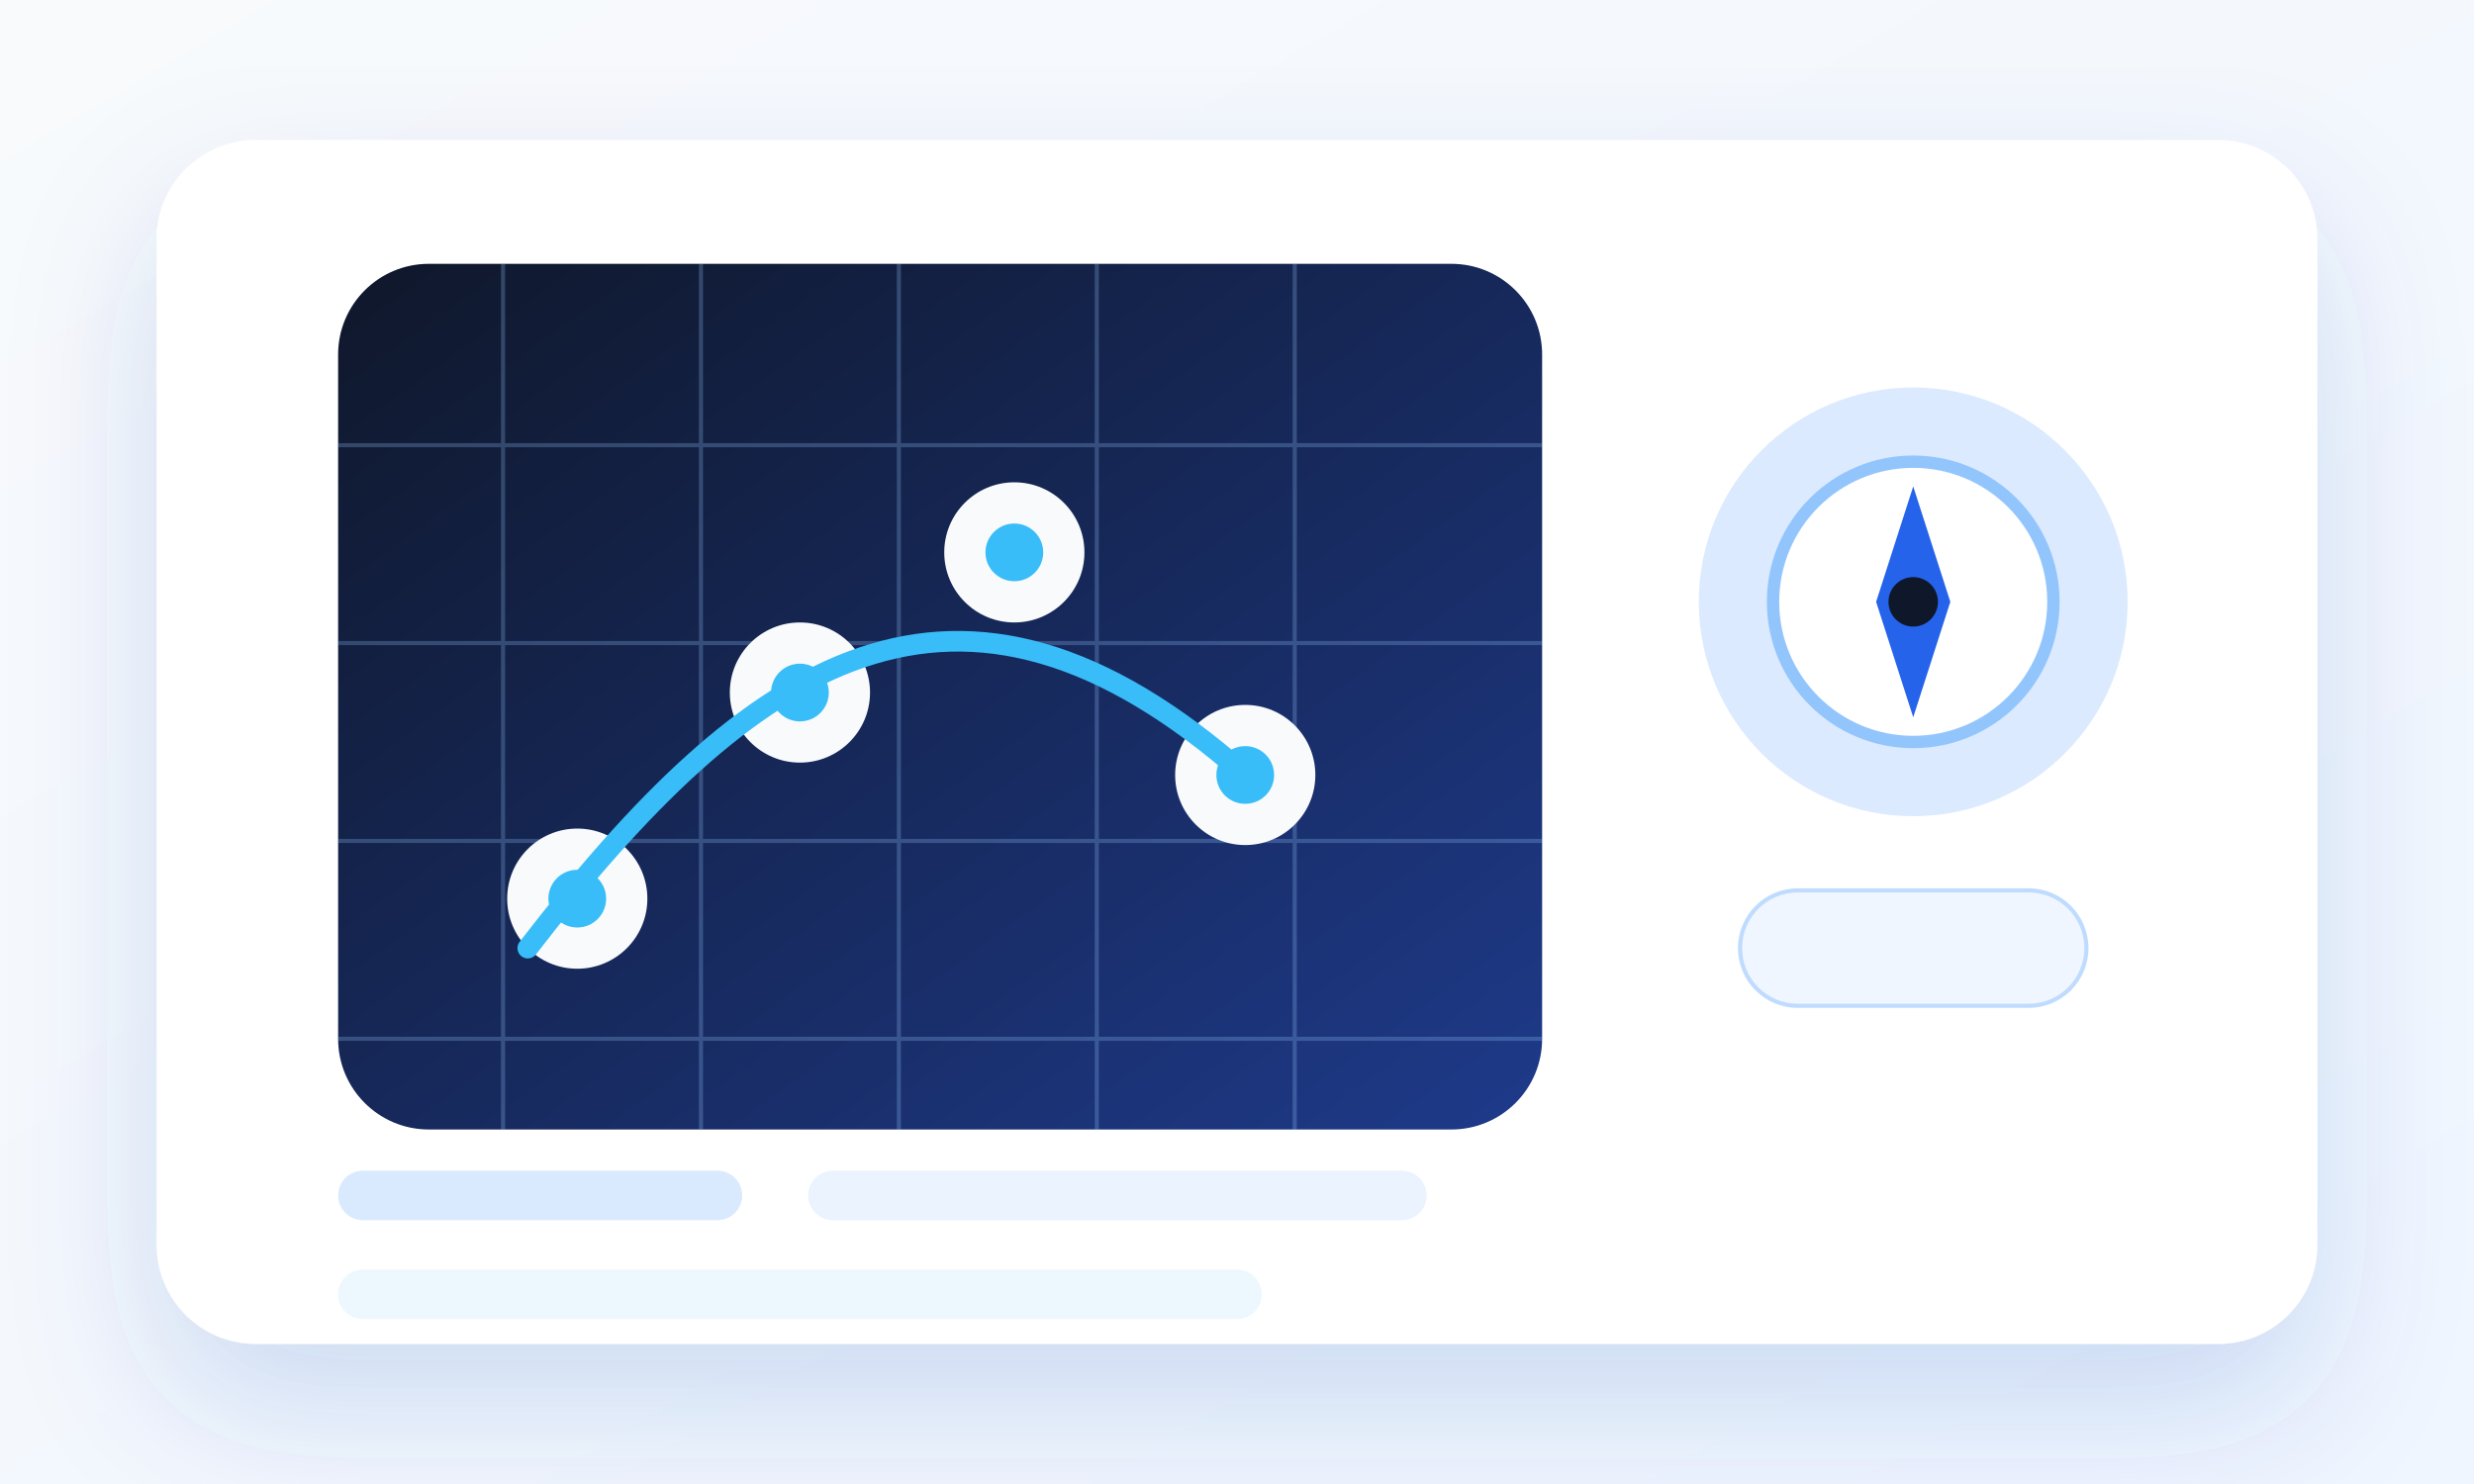
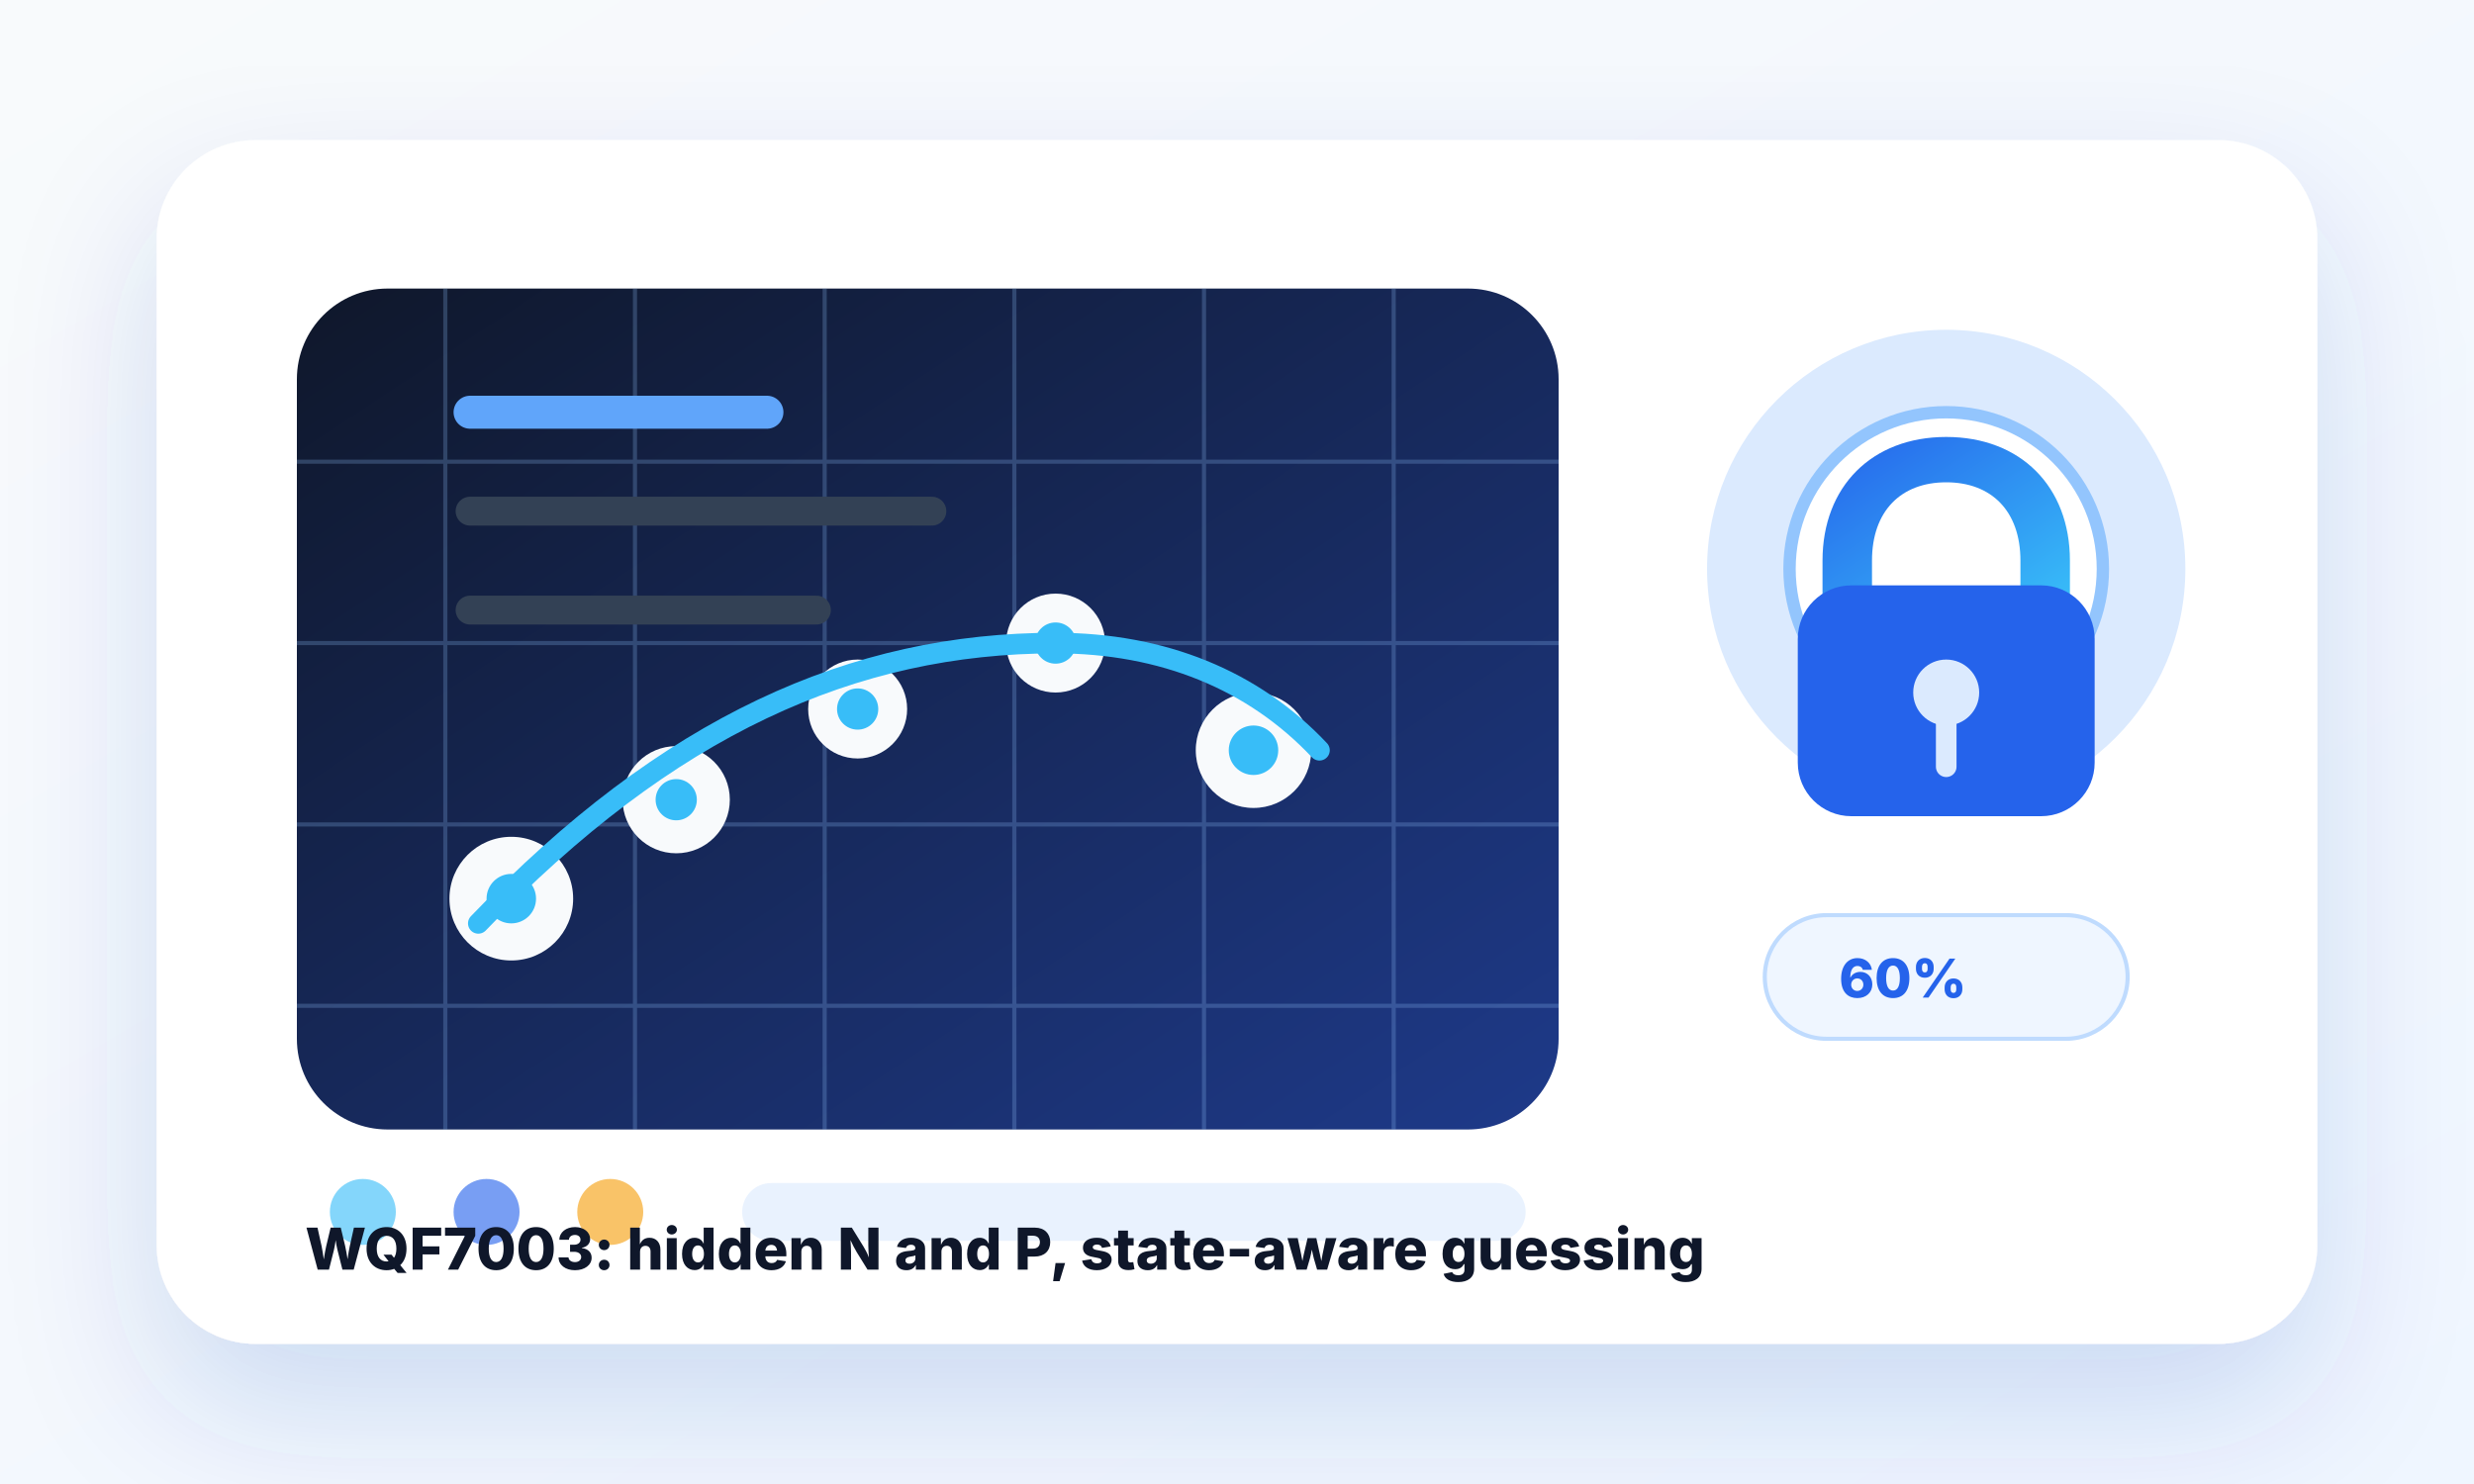
- <svg xmlns="http://www.w3.org/2000/svg" viewBox="0 0 600 360" role="img" aria-label="Editorial illustration of possible-state greedy search for a game">
+ <svg xmlns="http://www.w3.org/2000/svg" viewBox="0 0 600 360" role="img" aria-label="WQF7003 possible-state greedy search number guessing game illustration">
  <defs>
    <linearGradient id="bg" x1="0" y1="0" x2="1" y2="1">
      <stop offset="0" stop-color="#f8fafc" />
      <stop offset="1" stop-color="#eff6ff" />
    </linearGradient>
-     <linearGradient id="board" x1="0" y1="0" x2="1" y2="1">
+     <linearGradient id="console" x1="0" y1="0" x2="1" y2="1">
      <stop offset="0" stop-color="#0f172a" />
      <stop offset="1" stop-color="#1e3a8a" />
+     </linearGradient>
+     <linearGradient id="lock" x1="0" y1="0" x2="1" y2="1">
+       <stop offset="0" stop-color="#2563eb" />
+       <stop offset="1" stop-color="#38bdf8" />
    </linearGradient>
    <filter id="shadow" x="-20%" y="-20%" width="140%" height="140%">
      <feDropShadow dx="0" dy="16" stdDeviation="18" flood-color="#1e40af" flood-opacity=".16" />
    </filter>
  </defs>
  <rect width="600" height="360" fill="url(#bg)" />
  <rect x="38" y="34" width="524" height="292" rx="24" fill="#ffffff" filter="url(#shadow)" />
-   <g transform="translate(82 64)">
-     <rect x="0" y="0" width="292" height="210" rx="22" fill="url(#board)" />
-     <g opacity=".26" stroke="#93c5fd">
-       <path d="M40 0v210" />
-       <path d="M88 0v210" />
-       <path d="M136 0v210" />
-       <path d="M184 0v210" />
-       <path d="M232 0v210" />
-       <path d="M0 44h292" />
-       <path d="M0 92h292" />
-       <path d="M0 140h292" />
-       <path d="M0 188h292" />
+   <g transform="translate(72 70)">
+     <rect x="0" y="0" width="306" height="204" rx="22" fill="url(#console)" />
+     <g opacity=".24" stroke="#93c5fd">
+       <path d="M36 0v204" />
+       <path d="M82 0v204" />
+       <path d="M128 0v204" />
+       <path d="M174 0v204" />
+       <path d="M220 0v204" />
+       <path d="M266 0v204" />
+       <path d="M0 42h306" />
+       <path d="M0 86h306" />
+       <path d="M0 130h306" />
+       <path d="M0 174h306" />
    </g>
    <g fill="#f8fafc">
-       <circle cx="58" cy="154" r="17" />
-       <circle cx="112" cy="104" r="17" />
-       <circle cx="164" cy="70" r="17" />
-       <circle cx="220" cy="124" r="17" />
+       <circle cx="52" cy="148" r="15" />
+       <circle cx="92" cy="124" r="13" />
+       <circle cx="136" cy="102" r="12" />
+       <circle cx="184" cy="86" r="12" />
+       <circle cx="232" cy="112" r="14" />
    </g>
    <g fill="#38bdf8">
-       <circle cx="58" cy="154" r="7" />
-       <circle cx="112" cy="104" r="7" />
-       <circle cx="164" cy="70" r="7" />
-       <circle cx="220" cy="124" r="7" />
+       <circle cx="52" cy="148" r="6" />
+       <circle cx="92" cy="124" r="5" />
+       <circle cx="136" cy="102" r="5" />
+       <circle cx="184" cy="86" r="5" />
+       <circle cx="232" cy="112" r="6" />
    </g>
-     <path d="M46 166c54-70 104-104 174-42" fill="none" stroke="#38bdf8" stroke-width="5" stroke-linecap="round" />
+     <path d="M44 154c46-48 91-68 140-68 26 0 48 9 64 26" fill="none" stroke="#38bdf8" stroke-width="5" stroke-linecap="round" />
+     <path d="M42 30h72" stroke="#60a5fa" stroke-width="8" stroke-linecap="round" />
+     <path d="M42 54h112" stroke="#334155" stroke-width="7" stroke-linecap="round" />
+     <path d="M42 78h84" stroke="#334155" stroke-width="7" stroke-linecap="round" />
  </g>
-   <g transform="translate(410 92)">
-     <circle cx="54" cy="54" r="52" fill="#dbeafe" />
-     <circle cx="54" cy="54" r="34" fill="#ffffff" stroke="#93c5fd" stroke-width="3" />
-     <path d="M54 26l9 28-9 28-9-28z" fill="#2563eb" />
-     <circle cx="54" cy="54" r="6" fill="#0f172a" />
-     <rect x="12" y="124" width="84" height="28" rx="14" fill="#eff6ff" stroke="#bfdbfe" />
+   <g transform="translate(410 76)">
+     <circle cx="62" cy="62" r="58" fill="#dbeafe" />
+     <circle cx="62" cy="62" r="38" fill="#ffffff" stroke="#93c5fd" stroke-width="3" />
+     <path d="M62 30c18 0 30 12 30 30v10h-12V60c0-12-7-19-18-19s-18 7-18 19v10H32V60c0-18 12-30 30-30z" fill="url(#lock)" />
+     <rect x="26" y="66" width="72" height="56" rx="13" fill="#2563eb" />
+     <circle cx="62" cy="92" r="8" fill="#dbeafe" />
+     <path d="M62 98v12" stroke="#dbeafe" stroke-width="5" stroke-linecap="round" />
+     <rect x="18" y="146" width="88" height="30" rx="15" fill="#eff6ff" stroke="#bfdbfe" />
+     <text x="36" y="166" font-family="Inter, Arial, sans-serif" font-size="13" font-weight="800" fill="#2563eb">60%</text>
  </g>
-   <g opacity=".58">
-     <rect x="82" y="284" width="98" height="12" rx="6" fill="#bfdbfe" />
-     <rect x="196" y="284" width="150" height="12" rx="6" fill="#dbeafe" />
-     <rect x="82" y="308" width="224" height="12" rx="6" fill="#e0f2fe" />
+   <g transform="translate(88 294)" opacity=".62">
+     <circle cx="0" cy="0" r="8" fill="#38bdf8" />
+     <circle cx="30" cy="0" r="8" fill="#2563eb" />
+     <circle cx="60" cy="0" r="8" fill="#f59e0b" />
+     <rect x="92" y="-7" width="190" height="14" rx="7" fill="#dbeafe" />
+   </g>
+   <g font-family="Inter, Arial, sans-serif" fill="#0f172a">
+     <text x="74" y="308" font-size="14" font-weight="800">WQF7003: hidden N and P, state-aware guessing</text>
  </g>
</svg>
